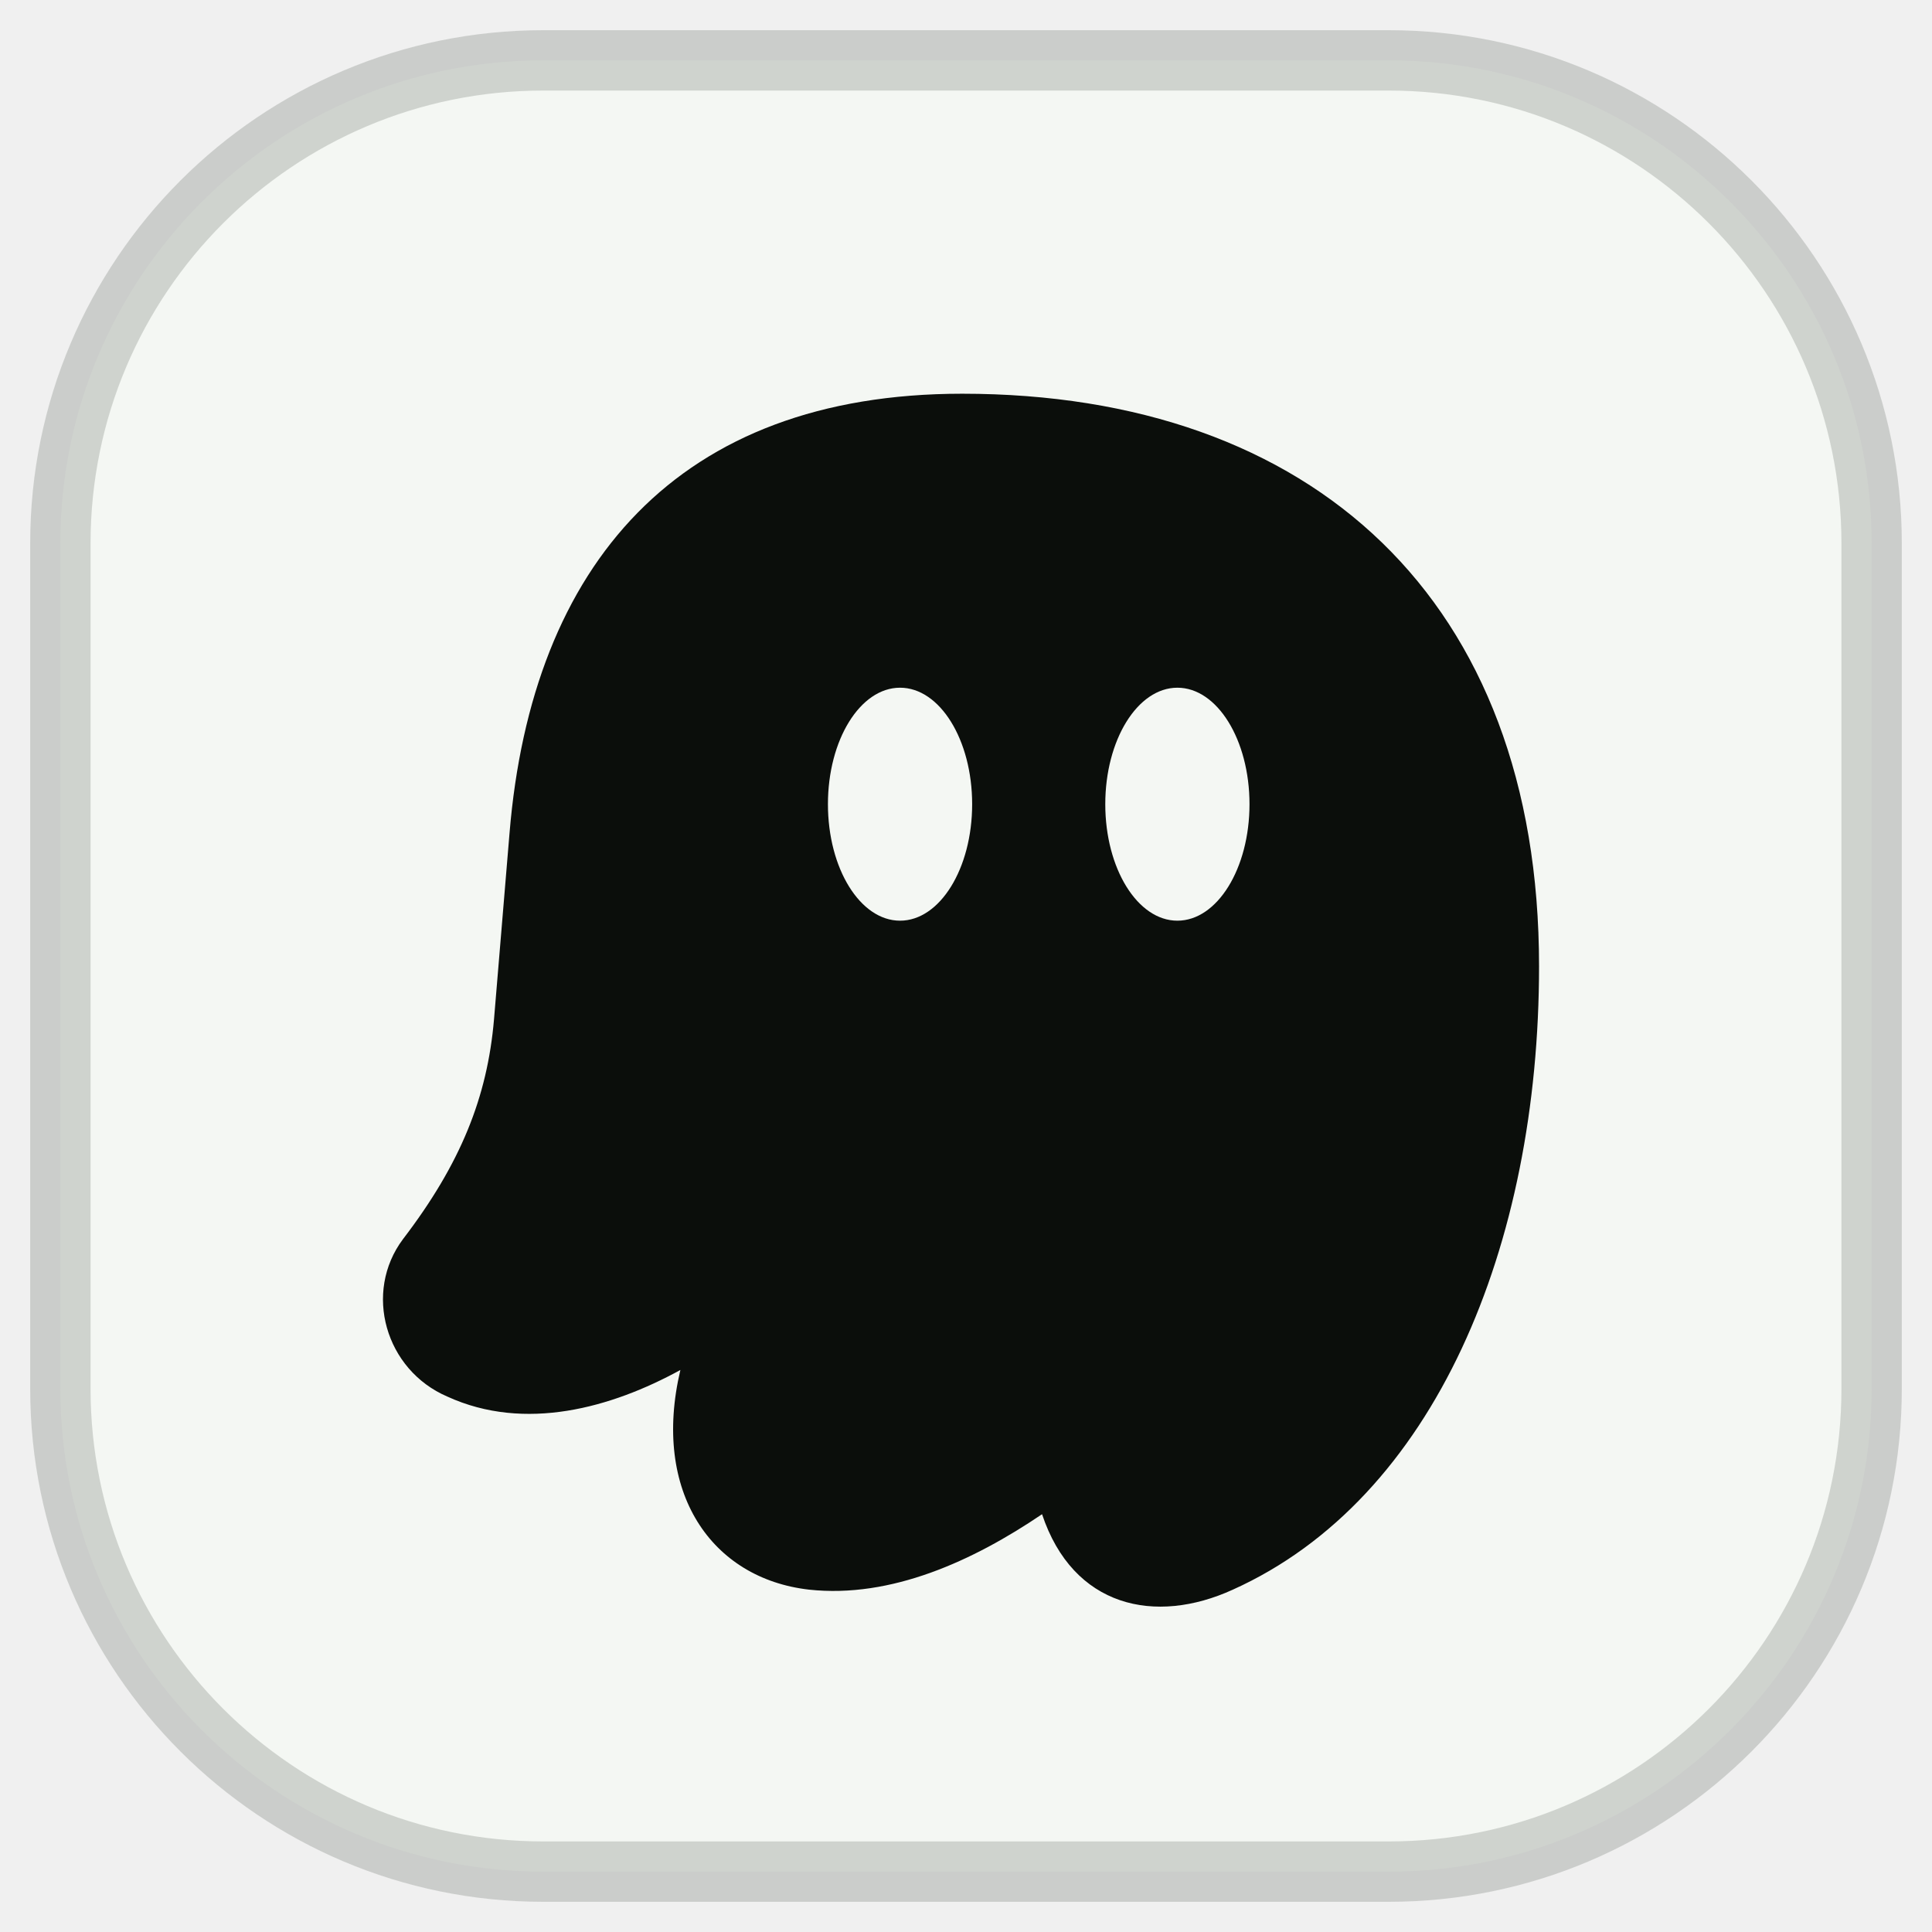
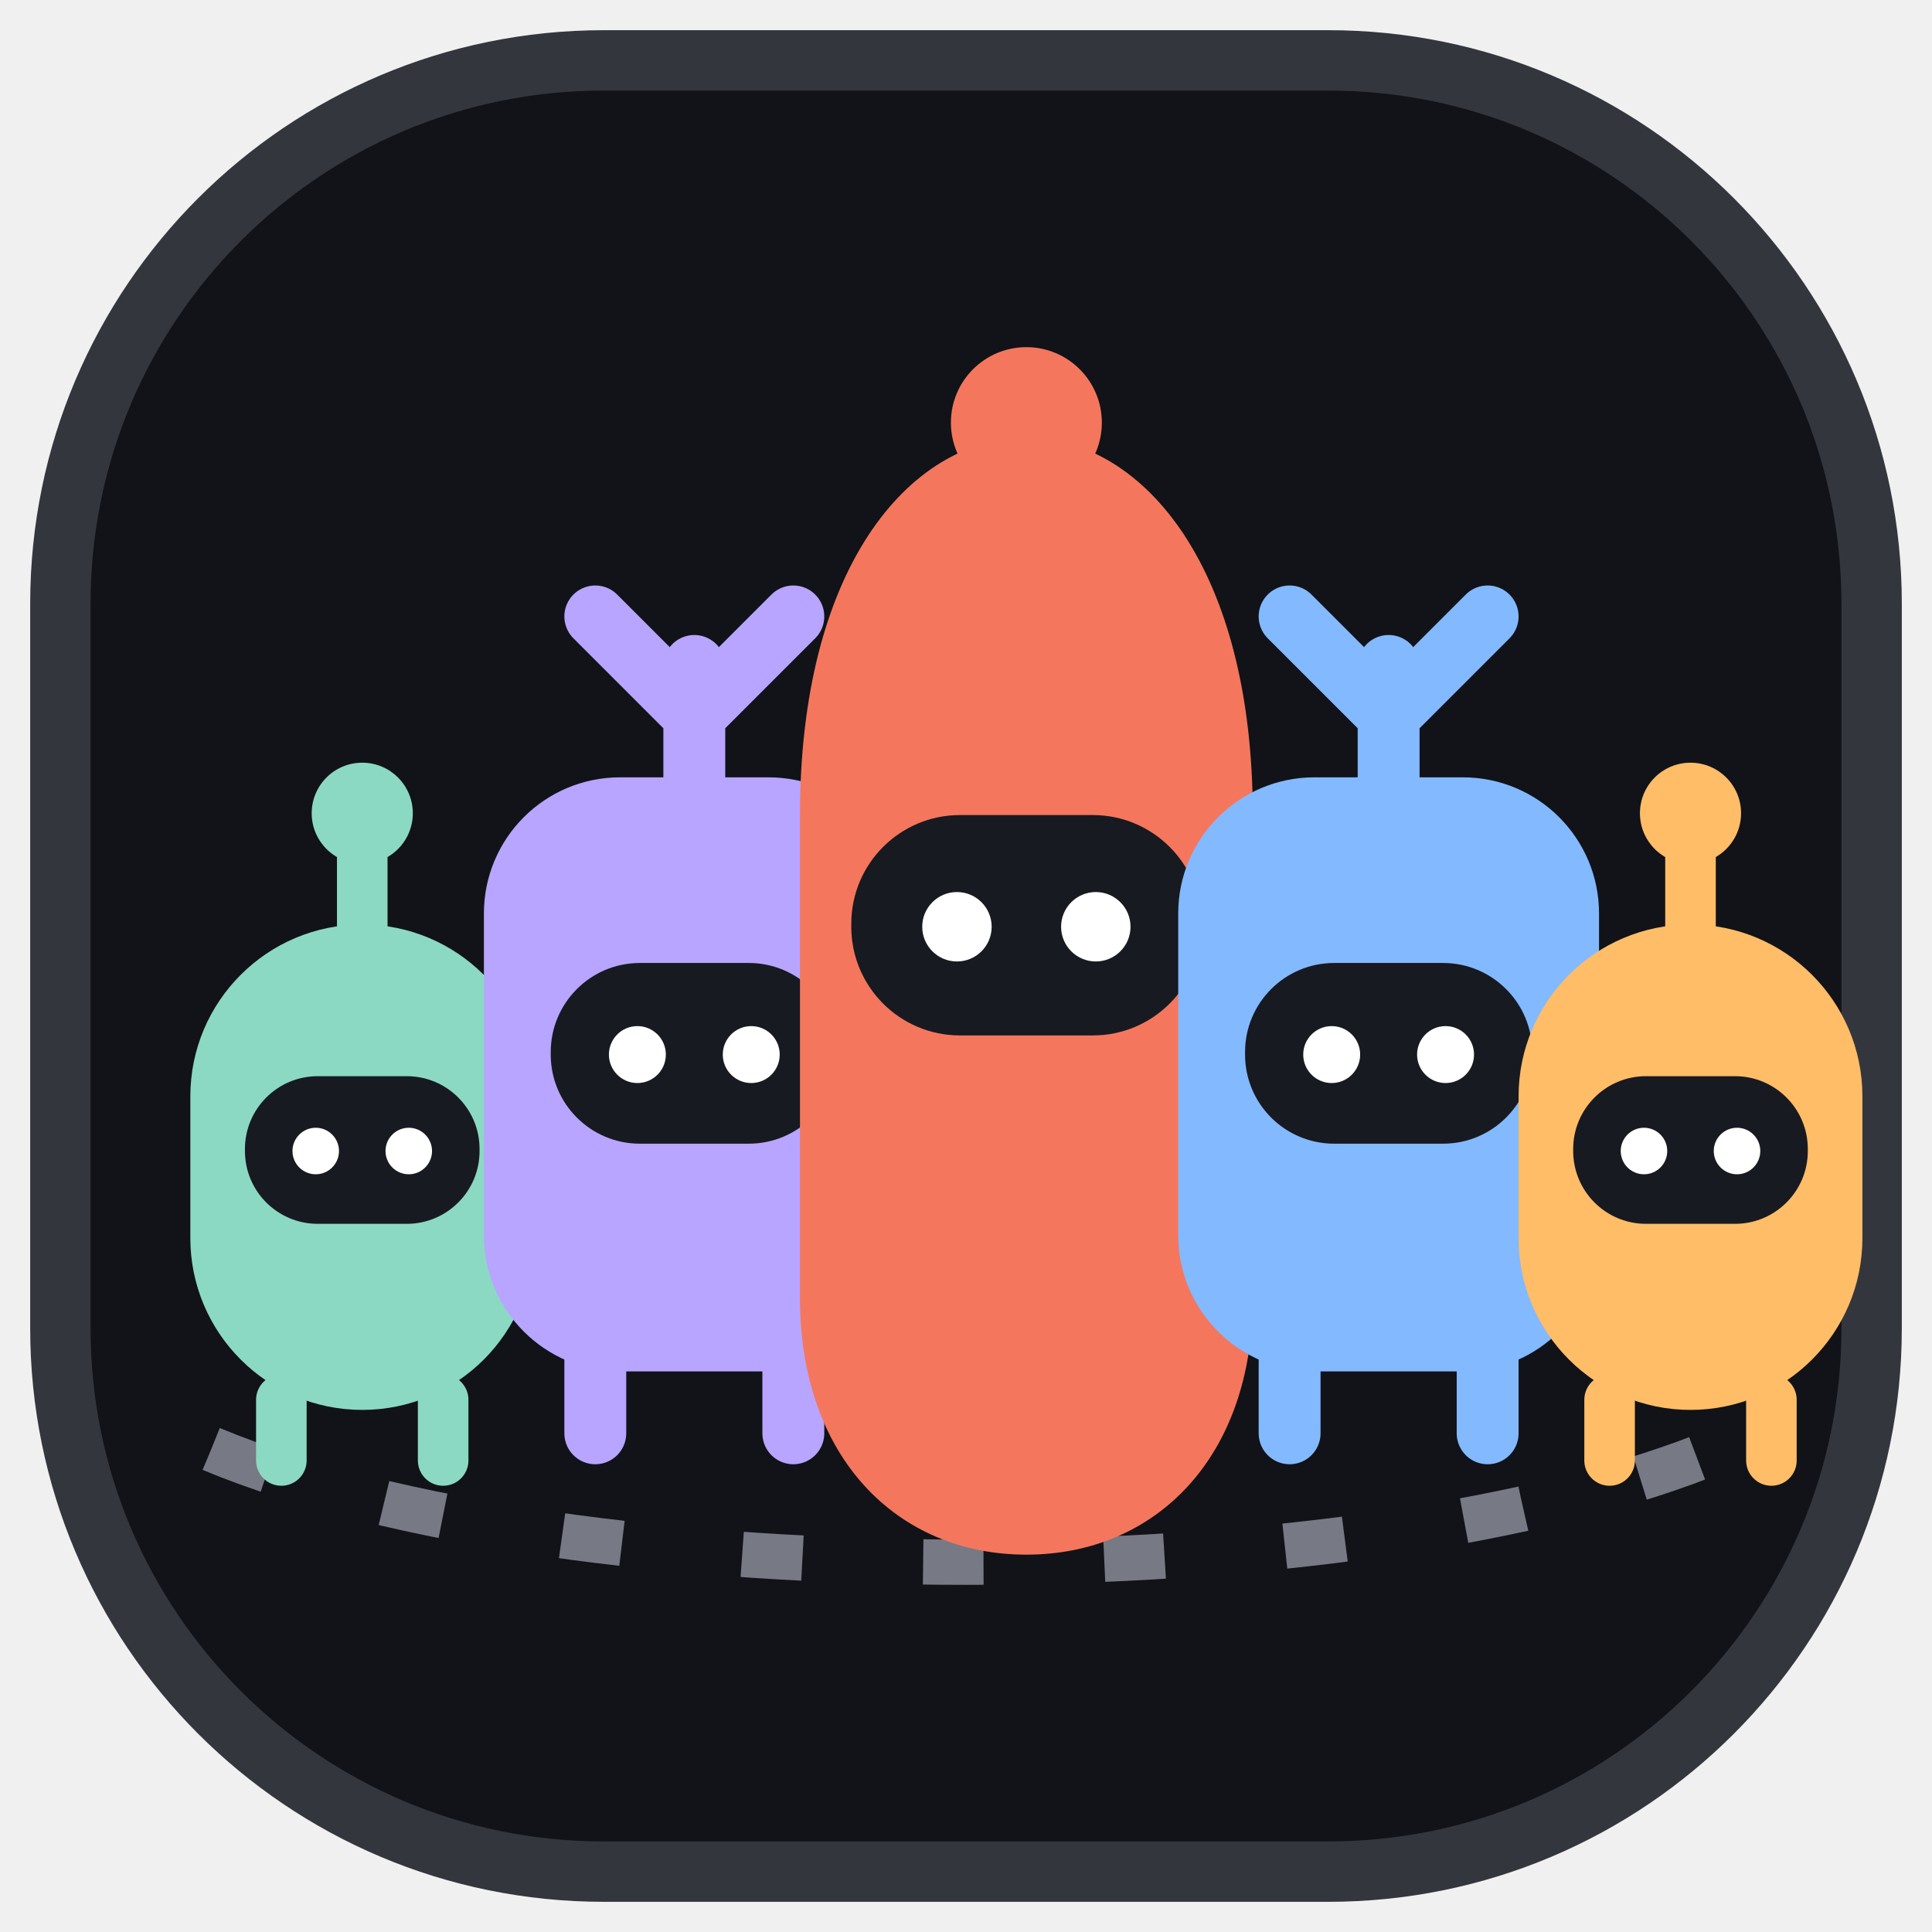
- <svg xmlns="http://www.w3.org/2000/svg" viewBox="0 0 64 64" role="img" aria-label="KYN">
-   <style>
-     :root { color-scheme: light dark; }
-     .plate { fill: #f4f7f3; stroke: rgba(11, 20, 12, 0.16); }
-     .ghost { fill: #0b0e0b; }
-     .eye { fill: #f4f7f3; }
-     @media (prefers-color-scheme: dark) {
-       .plate { fill: #0b0e0b; stroke: rgba(255, 255, 255, 0.18); }
-       .ghost { fill: #f2f5f1; }
-       .eye { fill: #0b0e0b; }
-     }
-   </style>
-   <rect class="plate" x="2" y="2" width="60" height="60" rx="16" stroke-width="2" />
-   <g transform="translate(8.5 9) scale(0.735)">
-     <path class="ghost" d="M31.8 5.5c-12.8 0-19.4 7.7-20.4 19.8l-.7 8.4c-.3 3.5-1.5 6.5-4.1 9.9-1.8 2.4-.8 5.9 2 7.1 3.5 1.6 7.4.5 10.5-1.2-1.3 5.5 1.4 9.4 5.8 9.9 3.7.4 7.4-1.3 10.5-3.4 1.4 4.2 5.1 5 8.6 3.4 9.1-4.1 13.8-15.5 13.8-28.1C57.8 14.8 47.6 5.5 31.8 5.5Z" />
-     <ellipse class="eye" cx="29" cy="24" rx="3.25" ry="5.25" />
-     <ellipse class="eye" cx="41.5" cy="24" rx="3.25" ry="5.25" />
+ <svg xmlns="http://www.w3.org/2000/svg" viewBox="0 0 64 64" role="img" aria-label="Ari helpers">
+   <rect x="2" y="2" width="60" height="60" rx="18" fill="#111318" stroke="#34363e" stroke-width="2" />
+   <path d="M7 48c12 5 38 5 50 0" fill="none" stroke="#777985" stroke-width="1.5" stroke-dasharray="2 4" />
+   <g transform="translate(12 39) scale(.67)" fill="#8bd9c2" stroke="#8bd9c2" stroke-linecap="round" stroke-linejoin="round">
+     <path d="M0-12v-4" fill="none" stroke-width="2.5" />
+     <circle cy="-18" r="2.5" stroke="none" />
+     <rect x="-8" y="-12" width="16" height="23" rx="8" />
+     <rect x="-5.8" y="-5" width="11.6" height="7.3" rx="3.6" fill="#181a21" stroke="none" />
+     <circle cx="-2.3" cy="-1.3" r="1.15" fill="#fff" stroke="none" />
+     <circle cx="2.3" cy="-1.3" r="1.15" fill="#fff" stroke="none" />
+     <path d="M-4 11v3m8-3v3" fill="none" stroke-width="2.5" />
+   </g>
+   <g transform="translate(23 36) scale(.82)" fill="#b7a5ff" stroke="#b7a5ff" stroke-linecap="round" stroke-linejoin="round">
+     <path d="M0-12v-5m0 2-4-4m4 4 4-4" fill="none" stroke-width="2.5" />
+     <rect x="-8" y="-12" width="16" height="23" rx="5" />
+     <rect x="-5.8" y="-5" width="11.6" height="7.3" rx="3.6" fill="#181a21" stroke="none" />
+     <circle cx="-2.3" cy="-1.3" r="1.15" fill="#fff" stroke="none" />
+     <circle cx="2.3" cy="-1.3" r="1.15" fill="#fff" stroke="none" />
+     <path d="M-4 11v3m8-3v3" fill="none" stroke-width="2.5" />
+   </g>
+   <g transform="translate(34 32) scale(1)" fill="#f4775d" stroke="#f4775d" stroke-linecap="round" stroke-linejoin="round">
+     <path d="M0-12v-4" fill="none" stroke-width="2.5" />
+     <circle cy="-18" r="2.5" stroke="none" />
+     <path d="M-7 11V-5c0-8 3.5-12 7-12s7 4 7 12v16c0 5-3 8-7 8s-7-3-7-8Z" />
+     <rect x="-5.8" y="-5" width="11.6" height="7.3" rx="3.6" fill="#181a21" stroke="none" />
+     <circle cx="-2.3" cy="-1.3" r="1.15" fill="#fff" stroke="none" />
+     <circle cx="2.3" cy="-1.3" r="1.15" fill="#fff" stroke="none" />
+     <path d="M-4 11v3m8-3v3" fill="none" stroke-width="2.5" />
+   </g>
+   <g transform="translate(46 36) scale(.82)" fill="#83b9ff" stroke="#83b9ff" stroke-linecap="round" stroke-linejoin="round">
+     <path d="M0-12v-5m0 2-4-4m4 4 4-4" fill="none" stroke-width="2.5" />
+     <rect x="-8" y="-12" width="16" height="23" rx="5" />
+     <rect x="-5.8" y="-5" width="11.6" height="7.3" rx="3.6" fill="#181a21" stroke="none" />
+     <circle cx="-2.3" cy="-1.3" r="1.15" fill="#fff" stroke="none" />
+     <circle cx="2.3" cy="-1.3" r="1.15" fill="#fff" stroke="none" />
+     <path d="M-4 11v3m8-3v3" fill="none" stroke-width="2.5" />
+   </g>
+   <g transform="translate(56 39) scale(.67)" fill="#ffbd67" stroke="#ffbd67" stroke-linecap="round" stroke-linejoin="round">
+     <path d="M0-12v-4" fill="none" stroke-width="2.5" />
+     <circle cy="-18" r="2.5" stroke="none" />
+     <rect x="-8" y="-12" width="16" height="23" rx="8" />
+     <rect x="-5.8" y="-5" width="11.6" height="7.3" rx="3.6" fill="#181a21" stroke="none" />
+     <circle cx="-2.3" cy="-1.3" r="1.15" fill="#fff" stroke="none" />
+     <circle cx="2.3" cy="-1.3" r="1.15" fill="#fff" stroke="none" />
+     <path d="M-4 11v3m8-3v3" fill="none" stroke-width="2.5" />
  </g>
</svg>
